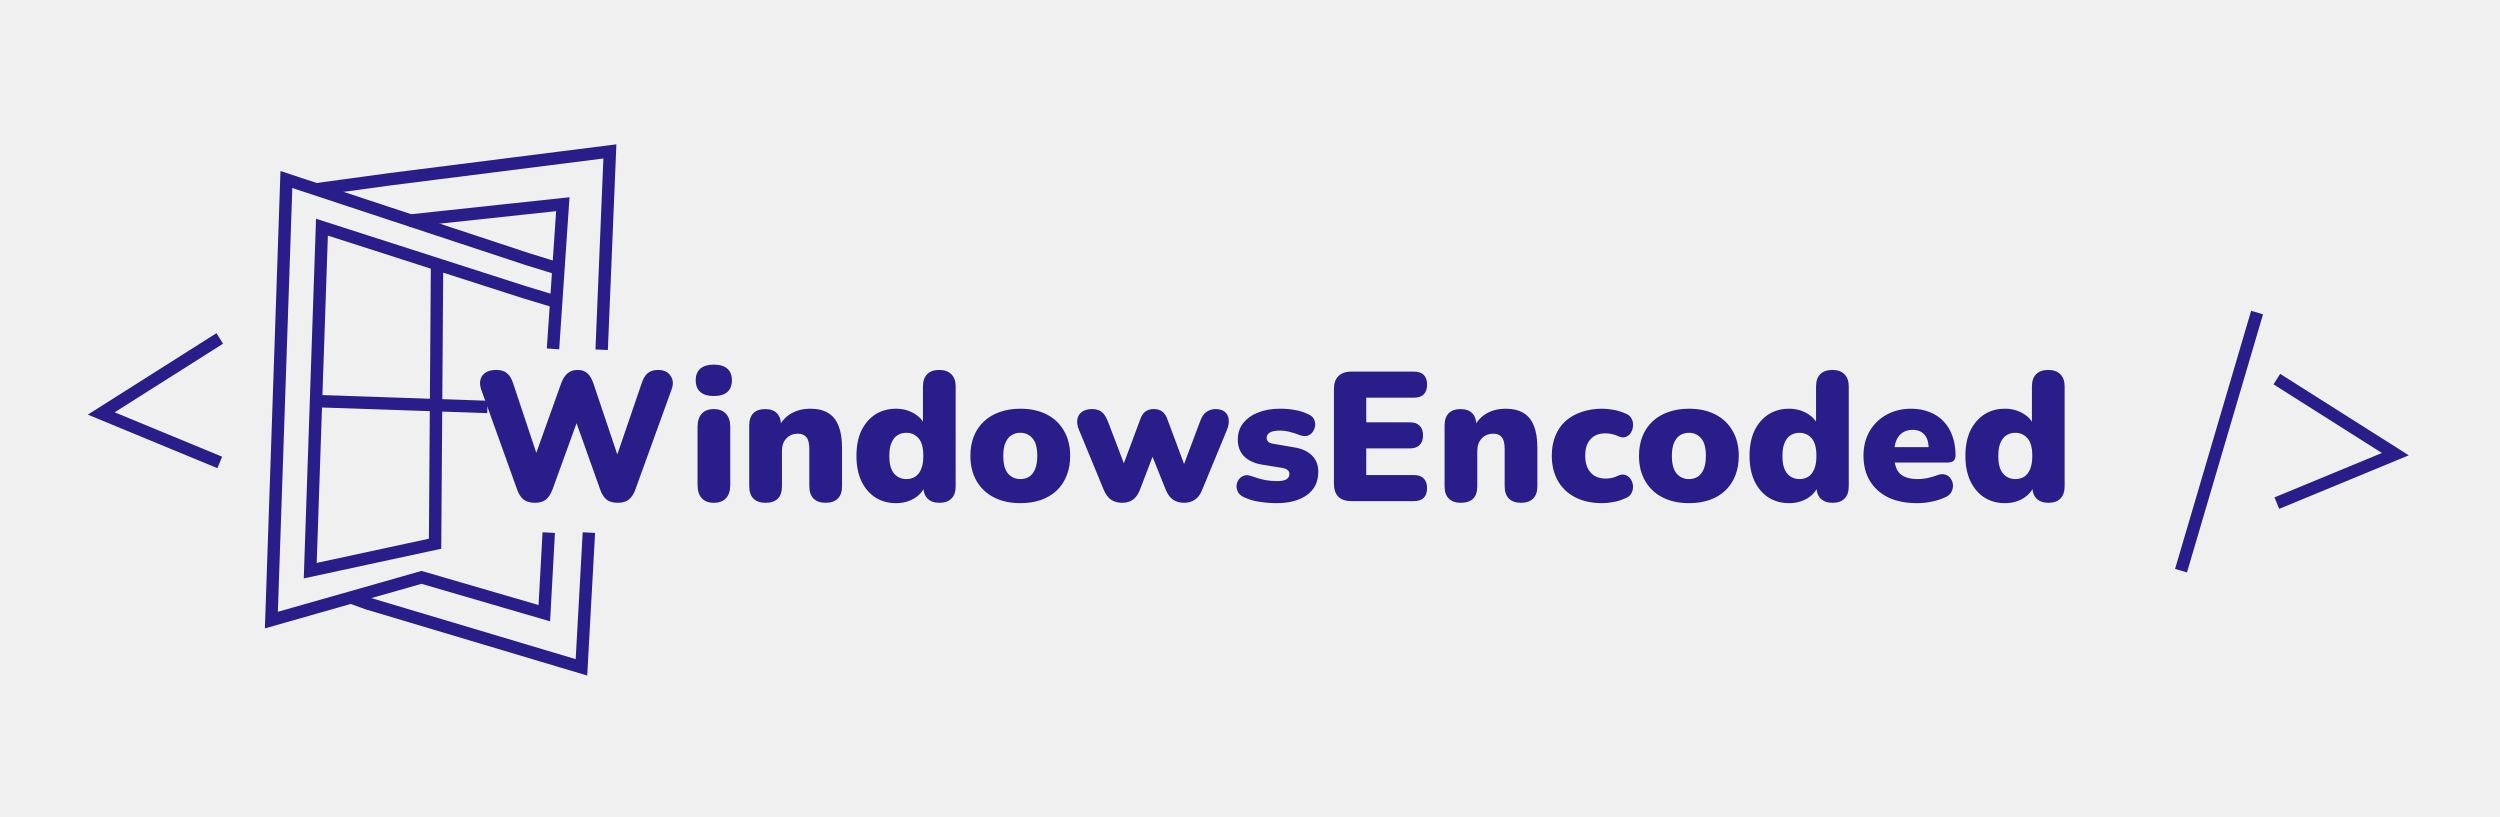
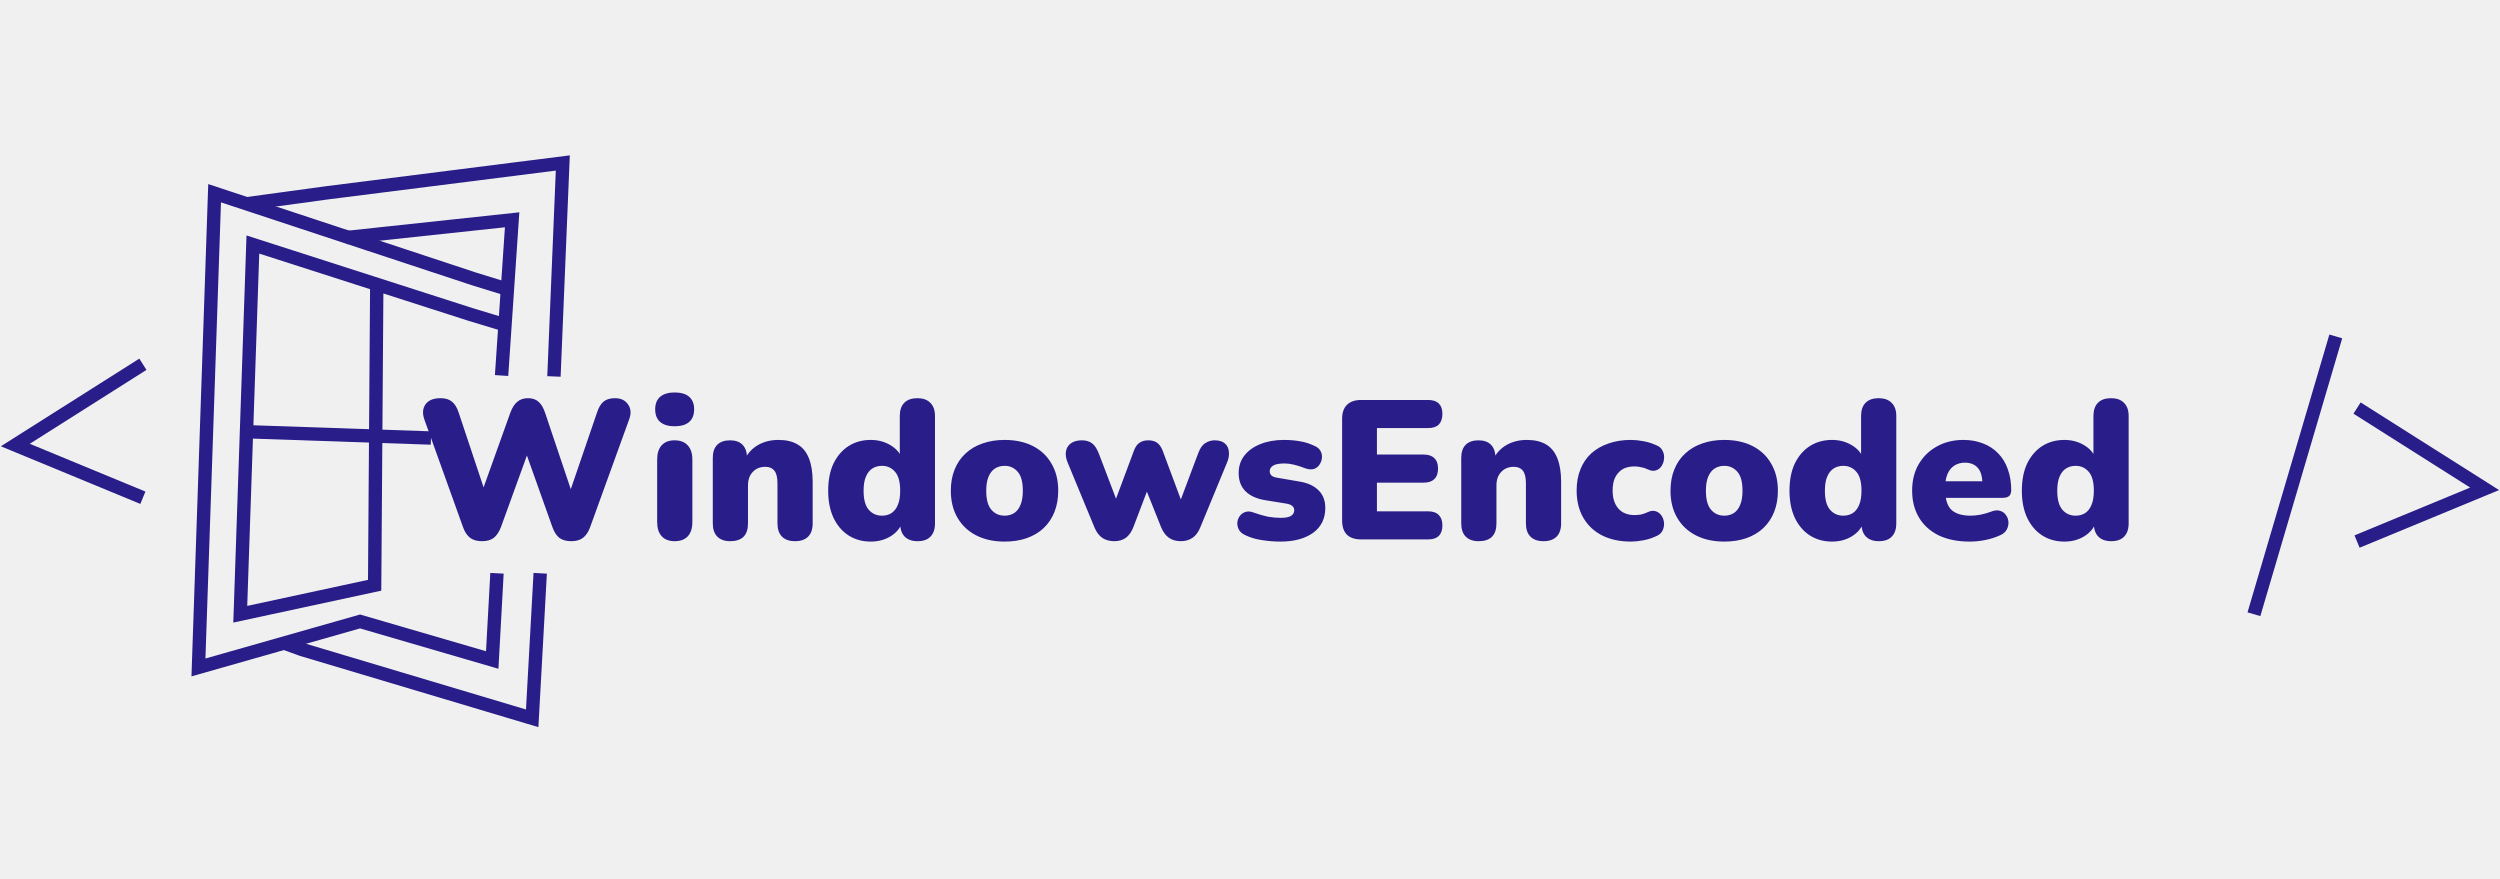
- <svg xmlns="http://www.w3.org/2000/svg" width="747" height="244" viewBox="0 0 747 244" fill="none">
+ <svg xmlns="http://www.w3.org/2000/svg" width="694" height="244" viewBox="0 0 694 244" fill="none">
  <g clip-path="url(#clip0_316_940)">
-     <path d="M130.59 78.934L130 162.466L92.697 170.511L96.199 67.881L156.619 87.293L166.555 90.303" stroke="#291D89" stroke-width="3.709" stroke-miterlimit="10" />
-     <path d="M94.428 119.845L145.641 121.595" stroke="#291D89" stroke-width="3.709" stroke-miterlimit="10" />
-     <path d="M122.09 65.953L168.168 61.016L165.237 104.248" stroke="#291D89" stroke-width="3.709" stroke-miterlimit="10" />
-     <path d="M167.106 80.37L157.682 77.459L85.574 53.641L81.089 185.282L125.947 172.517L162.64 183.217L163.859 161.05L163.958 159.142" stroke="#291D89" stroke-width="3.709" stroke-miterlimit="10" />
-     <path d="M175.959 159.142L173.736 199.404L109.814 180.306L104.856 178.516" stroke="#291D89" stroke-width="3.709" stroke-miterlimit="10" />
-     <path d="M94.448 56.571L116.798 53.523L182.235 45.242L179.776 104.503" stroke="#291D89" stroke-width="3.709" stroke-miterlimit="10" />
-     <path d="M159.789 150.234C158.435 150.234 157.337 149.923 156.495 149.301C155.653 148.642 154.994 147.635 154.518 146.281L143.812 116.468C143.226 114.821 143.318 113.43 144.086 112.295C144.891 111.124 146.301 110.538 148.314 110.538C149.668 110.538 150.73 110.868 151.498 111.526C152.267 112.149 152.871 113.137 153.31 114.491L161.491 139.034H158.911L167.695 114.491C168.208 113.137 168.848 112.149 169.617 111.526C170.386 110.868 171.374 110.538 172.582 110.538C173.79 110.538 174.76 110.868 175.492 111.526C176.224 112.149 176.828 113.155 177.304 114.546L185.539 139.034H183.343L191.744 114.491C192.183 113.137 192.769 112.149 193.501 111.526C194.269 110.868 195.331 110.538 196.685 110.538C198.369 110.538 199.595 111.124 200.364 112.295C201.169 113.43 201.26 114.821 200.638 116.468L189.822 146.336C189.346 147.654 188.687 148.642 187.845 149.301C187.04 149.923 185.96 150.234 184.606 150.234C183.215 150.234 182.099 149.923 181.257 149.301C180.452 148.642 179.811 147.635 179.335 146.281L171.594 124.539H172.966L165.06 146.336C164.547 147.654 163.889 148.642 163.083 149.301C162.278 149.923 161.18 150.234 159.789 150.234ZM213.259 150.234C211.722 150.234 210.533 149.777 209.691 148.862C208.849 147.947 208.428 146.629 208.428 144.909V127.559C208.428 125.838 208.849 124.521 209.691 123.605C210.533 122.69 211.722 122.233 213.259 122.233C214.833 122.233 216.041 122.69 216.883 123.605C217.762 124.521 218.201 125.838 218.201 127.559V144.909C218.201 146.629 217.78 147.947 216.938 148.862C216.096 149.777 214.87 150.234 213.259 150.234ZM213.259 118.335C211.539 118.335 210.203 117.932 209.251 117.127C208.336 116.321 207.879 115.15 207.879 113.613C207.879 112.112 208.336 110.959 209.251 110.154C210.203 109.348 211.539 108.946 213.259 108.946C215.053 108.946 216.407 109.348 217.322 110.154C218.237 110.959 218.695 112.112 218.695 113.613C218.695 115.15 218.237 116.321 217.322 117.127C216.407 117.932 215.053 118.335 213.259 118.335ZM228.701 150.234C227.164 150.234 225.975 149.813 225.133 148.972C224.291 148.13 223.87 146.903 223.87 145.293V127.119C223.87 125.545 224.272 124.338 225.078 123.496C225.92 122.654 227.109 122.233 228.647 122.233C230.184 122.233 231.355 122.654 232.16 123.496C232.966 124.338 233.368 125.545 233.368 127.119V129.7L232.764 127.449C233.643 125.728 234.887 124.411 236.498 123.496C238.145 122.581 240.012 122.123 242.098 122.123C244.258 122.123 246.033 122.544 247.424 123.386C248.815 124.191 249.858 125.472 250.554 127.229C251.249 128.95 251.597 131.127 251.597 133.763V145.293C251.597 146.903 251.176 148.13 250.334 148.972C249.492 149.813 248.284 150.234 246.71 150.234C245.136 150.234 243.928 149.813 243.087 148.972C242.245 148.13 241.824 146.903 241.824 145.293V134.147C241.824 132.5 241.531 131.329 240.945 130.633C240.396 129.938 239.573 129.59 238.475 129.59C237.01 129.59 235.839 130.066 234.961 131.018C234.082 131.933 233.643 133.177 233.643 134.751V145.293C233.643 148.587 231.996 150.234 228.701 150.234ZM267.708 150.344C265.402 150.344 263.353 149.777 261.559 148.642C259.802 147.507 258.411 145.879 257.386 143.756C256.398 141.633 255.904 139.125 255.904 136.234C255.904 133.269 256.398 130.743 257.386 128.657C258.411 126.57 259.802 124.96 261.559 123.825C263.353 122.69 265.402 122.123 267.708 122.123C269.722 122.123 271.533 122.599 273.144 123.551C274.754 124.502 275.834 125.728 276.383 127.229H275.779V115.48C275.779 113.869 276.2 112.643 277.042 111.801C277.884 110.959 279.092 110.538 280.666 110.538C282.203 110.538 283.393 110.959 284.235 111.801C285.113 112.643 285.552 113.869 285.552 115.48V145.293C285.552 146.903 285.131 148.13 284.29 148.972C283.484 149.813 282.295 150.234 280.721 150.234C279.183 150.234 277.994 149.813 277.152 148.972C276.31 148.13 275.889 146.903 275.889 145.293V142.163L276.493 144.854C275.981 146.501 274.901 147.837 273.254 148.862C271.643 149.85 269.795 150.344 267.708 150.344ZM270.838 143.152C271.826 143.152 272.705 142.914 273.473 142.438C274.242 141.925 274.828 141.175 275.23 140.187C275.67 139.162 275.889 137.844 275.889 136.234C275.889 133.781 275.413 132.024 274.462 130.963C273.51 129.865 272.302 129.316 270.838 129.316C269.85 129.316 268.971 129.553 268.202 130.029C267.434 130.505 266.83 131.256 266.391 132.28C265.951 133.269 265.732 134.586 265.732 136.234C265.732 138.649 266.208 140.406 267.159 141.504C268.111 142.603 269.337 143.152 270.838 143.152ZM304.885 150.344C301.884 150.344 299.267 149.777 297.034 148.642C294.801 147.507 293.063 145.879 291.818 143.756C290.574 141.633 289.951 139.125 289.951 136.234C289.951 134.037 290.299 132.079 290.994 130.359C291.69 128.602 292.696 127.119 294.014 125.911C295.332 124.667 296.906 123.734 298.736 123.111C300.566 122.452 302.616 122.123 304.885 122.123C307.887 122.123 310.504 122.69 312.737 123.825C314.97 124.96 316.69 126.589 317.898 128.712C319.142 130.798 319.765 133.305 319.765 136.234C319.765 138.393 319.417 140.351 318.721 142.108C318.026 143.865 317.019 145.366 315.702 146.611C314.421 147.819 312.847 148.752 310.98 149.411C309.15 150.033 307.118 150.344 304.885 150.344ZM304.885 143.152C305.874 143.152 306.752 142.914 307.521 142.438C308.289 141.925 308.875 141.175 309.278 140.187C309.717 139.162 309.937 137.844 309.937 136.234C309.937 133.781 309.461 132.024 308.509 130.963C307.557 129.865 306.35 129.316 304.885 129.316C303.897 129.316 303.019 129.553 302.25 130.029C301.481 130.505 300.877 131.256 300.438 132.28C299.999 133.269 299.779 134.586 299.779 136.234C299.779 138.649 300.255 140.406 301.207 141.504C302.158 142.603 303.385 143.152 304.885 143.152ZM335.295 150.234C334.051 150.234 332.971 149.941 332.056 149.356C331.141 148.734 330.409 147.782 329.86 146.501L322.393 128.437C321.917 127.302 321.752 126.277 321.899 125.362C322.045 124.411 322.484 123.66 323.216 123.111C323.985 122.526 325.028 122.233 326.346 122.233C327.481 122.233 328.414 122.507 329.146 123.056C329.878 123.569 330.537 124.594 331.123 126.131L336.393 139.967H335.24L340.786 125.088C341.152 124.1 341.646 123.386 342.268 122.947C342.927 122.471 343.751 122.233 344.739 122.233C345.801 122.233 346.642 122.471 347.265 122.947C347.887 123.422 348.381 124.136 348.747 125.088L354.292 139.967H353.304L358.63 125.802C359.142 124.411 359.801 123.477 360.607 123.002C361.412 122.489 362.272 122.233 363.187 122.233C364.432 122.233 365.383 122.526 366.042 123.111C366.701 123.697 367.067 124.466 367.14 125.417C367.25 126.369 367.067 127.394 366.591 128.492L359.179 146.446C358.667 147.727 357.953 148.679 357.038 149.301C356.123 149.923 355.043 150.234 353.798 150.234C352.517 150.234 351.419 149.923 350.504 149.301C349.626 148.679 348.912 147.727 348.363 146.446L342.323 131.347H346.331L340.621 146.336C340.109 147.654 339.413 148.642 338.535 149.301C337.656 149.923 336.576 150.234 335.295 150.234ZM381.437 150.344C379.827 150.344 378.18 150.216 376.496 149.96C374.849 149.74 373.348 149.319 371.994 148.697C371.079 148.331 370.42 147.837 370.017 147.215C369.651 146.592 369.468 145.933 369.468 145.238C369.505 144.543 369.706 143.92 370.072 143.371C370.475 142.786 370.987 142.383 371.609 142.163C372.268 141.907 373 141.925 373.806 142.218C375.343 142.767 376.716 143.17 377.923 143.426C379.168 143.646 380.358 143.756 381.492 143.756C382.847 143.756 383.817 143.573 384.402 143.206C384.988 142.804 385.281 142.291 385.281 141.669C385.281 141.12 385.079 140.699 384.677 140.406C384.311 140.114 383.78 139.912 383.084 139.802L376.99 138.814C374.721 138.411 372.964 137.588 371.719 136.343C370.475 135.062 369.852 133.397 369.852 131.347C369.852 129.444 370.383 127.815 371.445 126.461C372.543 125.07 374.025 124.008 375.892 123.276C377.795 122.507 379.973 122.123 382.426 122.123C384.073 122.123 385.574 122.251 386.928 122.507C388.282 122.727 389.6 123.148 390.881 123.77C391.686 124.1 392.254 124.575 392.583 125.198C392.912 125.82 393.041 126.479 392.967 127.174C392.894 127.833 392.656 128.455 392.254 129.041C391.888 129.59 391.375 129.974 390.716 130.194C390.057 130.377 389.289 130.322 388.41 130.029C387.202 129.553 386.123 129.206 385.171 128.986C384.256 128.767 383.396 128.657 382.59 128.657C381.09 128.657 380.028 128.858 379.406 129.261C378.784 129.663 378.472 130.176 378.472 130.798C378.472 131.274 378.637 131.676 378.967 132.006C379.296 132.299 379.809 132.5 380.504 132.61L386.598 133.653C388.941 134.019 390.735 134.824 391.979 136.069C393.26 137.277 393.901 138.924 393.901 141.01C393.901 143.975 392.766 146.281 390.497 147.928C388.227 149.539 385.207 150.344 381.437 150.344ZM403.844 149.74C402.123 149.74 400.806 149.301 399.891 148.422C399.012 147.507 398.573 146.208 398.573 144.524V116.248C398.573 114.564 399.012 113.283 399.891 112.405C400.806 111.49 402.123 111.032 403.844 111.032H422.456C423.774 111.032 424.762 111.362 425.421 112.021C426.08 112.679 426.41 113.631 426.41 114.876C426.41 116.157 426.08 117.145 425.421 117.84C424.762 118.499 423.774 118.829 422.456 118.829H408.236V126.186H421.249C422.53 126.186 423.5 126.515 424.158 127.174C424.854 127.833 425.202 128.803 425.202 130.084C425.202 131.365 424.854 132.335 424.158 132.994C423.5 133.653 422.53 133.982 421.249 133.982H408.236V141.944H422.456C423.774 141.944 424.762 142.291 425.421 142.987C426.08 143.646 426.41 144.597 426.41 145.842C426.41 147.123 426.08 148.093 425.421 148.752C424.762 149.411 423.774 149.74 422.456 149.74H403.844ZM436.471 150.234C434.934 150.234 433.744 149.813 432.903 148.972C432.061 148.13 431.64 146.903 431.64 145.293V127.119C431.64 125.545 432.042 124.338 432.848 123.496C433.689 122.654 434.879 122.233 436.416 122.233C437.954 122.233 439.125 122.654 439.93 123.496C440.736 124.338 441.138 125.545 441.138 127.119V129.7L440.534 127.449C441.413 125.728 442.657 124.411 444.268 123.496C445.915 122.581 447.782 122.123 449.868 122.123C452.028 122.123 453.803 122.544 455.194 123.386C456.585 124.191 457.628 125.472 458.323 127.229C459.019 128.95 459.367 131.127 459.367 133.763V145.293C459.367 146.903 458.946 148.13 458.104 148.972C457.262 149.813 456.054 150.234 454.48 150.234C452.906 150.234 451.698 149.813 450.856 148.972C450.015 148.13 449.594 146.903 449.594 145.293V134.147C449.594 132.5 449.301 131.329 448.715 130.633C448.166 129.938 447.342 129.59 446.244 129.59C444.78 129.59 443.609 130.066 442.73 131.018C441.852 131.933 441.413 133.177 441.413 134.751V145.293C441.413 148.587 439.766 150.234 436.471 150.234ZM478.718 150.344C475.68 150.344 473.026 149.777 470.756 148.642C468.524 147.507 466.785 145.879 465.54 143.756C464.296 141.596 463.674 139.07 463.674 136.179C463.674 133.982 464.021 132.024 464.717 130.304C465.412 128.547 466.419 127.064 467.737 125.857C469.091 124.649 470.683 123.734 472.513 123.111C474.38 122.452 476.448 122.123 478.718 122.123C479.779 122.123 480.895 122.233 482.067 122.452C483.238 122.635 484.446 123.002 485.691 123.551C486.569 123.88 487.173 124.392 487.502 125.088C487.868 125.747 488.015 126.461 487.942 127.229C487.905 127.998 487.685 128.693 487.283 129.316C486.917 129.938 486.386 130.359 485.691 130.578C485.032 130.798 484.281 130.706 483.439 130.304C482.854 130.011 482.232 129.81 481.573 129.7C480.95 129.553 480.346 129.48 479.761 129.48C478.772 129.48 477.894 129.627 477.125 129.92C476.393 130.212 475.771 130.652 475.259 131.237C474.746 131.786 474.344 132.482 474.051 133.324C473.794 134.165 473.666 135.117 473.666 136.179C473.666 138.302 474.197 139.967 475.259 141.175C476.32 142.383 477.821 142.987 479.761 142.987C480.346 142.987 480.95 142.932 481.573 142.822C482.195 142.676 482.817 142.456 483.439 142.163C484.281 141.761 485.032 141.687 485.691 141.944C486.349 142.163 486.88 142.584 487.283 143.206C487.685 143.829 487.905 144.524 487.942 145.293C487.978 146.025 487.814 146.739 487.447 147.434C487.081 148.093 486.459 148.587 485.581 148.917C484.373 149.466 483.183 149.832 482.012 150.015C480.877 150.234 479.779 150.344 478.718 150.344ZM504.666 150.344C501.665 150.344 499.048 149.777 496.815 148.642C494.582 147.507 492.843 145.879 491.599 143.756C490.354 141.633 489.732 139.125 489.732 136.234C489.732 134.037 490.08 132.079 490.775 130.359C491.471 128.602 492.477 127.119 493.795 125.911C495.113 124.667 496.687 123.734 498.517 123.111C500.347 122.452 502.397 122.123 504.666 122.123C507.668 122.123 510.285 122.69 512.518 123.825C514.75 124.96 516.471 126.589 517.679 128.712C518.923 130.798 519.545 133.305 519.545 136.234C519.545 138.393 519.198 140.351 518.502 142.108C517.807 143.865 516.8 145.366 515.482 146.611C514.201 147.819 512.627 148.752 510.761 149.411C508.93 150.033 506.899 150.344 504.666 150.344ZM504.666 143.152C505.654 143.152 506.533 142.914 507.302 142.438C508.07 141.925 508.656 141.175 509.059 140.187C509.498 139.162 509.717 137.844 509.717 136.234C509.717 133.781 509.242 132.024 508.29 130.963C507.338 129.865 506.13 129.316 504.666 129.316C503.678 129.316 502.799 129.553 502.031 130.029C501.262 130.505 500.658 131.256 500.219 132.28C499.78 133.269 499.56 134.586 499.56 136.234C499.56 138.649 500.036 140.406 500.988 141.504C501.939 142.603 503.165 143.152 504.666 143.152ZM534.565 150.344C532.259 150.344 530.209 149.777 528.416 148.642C526.659 147.507 525.268 145.879 524.243 143.756C523.255 141.633 522.761 139.125 522.761 136.234C522.761 133.269 523.255 130.743 524.243 128.657C525.268 126.57 526.659 124.96 528.416 123.825C530.209 122.69 532.259 122.123 534.565 122.123C536.578 122.123 538.39 122.599 540.001 123.551C541.611 124.502 542.691 125.728 543.24 127.229H542.636V115.48C542.636 113.869 543.057 112.643 543.899 111.801C544.741 110.959 545.949 110.538 547.523 110.538C549.06 110.538 550.25 110.959 551.092 111.801C551.97 112.643 552.409 113.869 552.409 115.48V145.293C552.409 146.903 551.988 148.13 551.147 148.972C550.341 149.813 549.152 150.234 547.578 150.234C546.04 150.234 544.851 149.813 544.009 148.972C543.167 148.13 542.746 146.903 542.746 145.293V142.163L543.35 144.854C542.838 146.501 541.758 147.837 540.111 148.862C538.5 149.85 536.652 150.344 534.565 150.344ZM537.695 143.152C538.683 143.152 539.562 142.914 540.33 142.438C541.099 141.925 541.685 141.175 542.087 140.187C542.526 139.162 542.746 137.844 542.746 136.234C542.746 133.781 542.27 132.024 541.319 130.963C540.367 129.865 539.159 129.316 537.695 129.316C536.707 129.316 535.828 129.553 535.059 130.029C534.291 130.505 533.687 131.256 533.248 132.28C532.808 133.269 532.589 134.586 532.589 136.234C532.589 138.649 533.065 140.406 534.016 141.504C534.968 142.603 536.194 143.152 537.695 143.152ZM572.785 150.344C569.491 150.344 566.636 149.777 564.22 148.642C561.841 147.471 560.011 145.824 558.73 143.701C557.449 141.578 556.808 139.07 556.808 136.179C556.808 133.397 557.412 130.963 558.62 128.876C559.865 126.753 561.548 125.106 563.671 123.935C565.831 122.727 568.283 122.123 571.029 122.123C573.042 122.123 574.872 122.452 576.519 123.111C578.166 123.734 579.575 124.667 580.747 125.911C581.918 127.119 582.796 128.583 583.382 130.304C584.004 132.024 584.316 133.946 584.316 136.069C584.316 136.801 584.114 137.35 583.712 137.716C583.309 138.045 582.668 138.21 581.79 138.21H564.989V133.598H577.178L576.299 134.312C576.299 132.958 576.116 131.859 575.75 131.018C575.384 130.176 574.835 129.535 574.103 129.096C573.408 128.657 572.529 128.437 571.468 128.437C570.333 128.437 569.345 128.712 568.503 129.261C567.698 129.773 567.075 130.542 566.636 131.567C566.197 132.592 565.977 133.873 565.977 135.41V135.904C565.977 138.503 566.545 140.37 567.679 141.504C568.851 142.603 570.644 143.152 573.06 143.152C573.865 143.152 574.78 143.06 575.805 142.877C576.867 142.657 577.873 142.365 578.825 141.999C579.777 141.633 580.6 141.578 581.296 141.834C581.991 142.053 582.522 142.456 582.888 143.042C583.291 143.591 583.51 144.231 583.547 144.963C583.583 145.659 583.419 146.354 583.053 147.05C582.687 147.709 582.083 148.221 581.241 148.587C579.96 149.173 578.587 149.612 577.123 149.905C575.695 150.198 574.25 150.344 572.785 150.344ZM599.068 150.344C596.762 150.344 594.712 149.777 592.918 148.642C591.161 147.507 589.771 145.879 588.746 143.756C587.757 141.633 587.263 139.125 587.263 136.234C587.263 133.269 587.757 130.743 588.746 128.657C589.771 126.57 591.161 124.96 592.918 123.825C594.712 122.69 596.762 122.123 599.068 122.123C601.081 122.123 602.893 122.599 604.503 123.551C606.114 124.502 607.194 125.728 607.743 127.229H607.139V115.48C607.139 113.869 607.56 112.643 608.402 111.801C609.243 110.959 610.451 110.538 612.025 110.538C613.563 110.538 614.752 110.959 615.594 111.801C616.473 112.643 616.912 113.869 616.912 115.48V145.293C616.912 146.903 616.491 148.13 615.649 148.972C614.844 149.813 613.654 150.234 612.08 150.234C610.543 150.234 609.353 149.813 608.511 148.972C607.67 148.13 607.249 146.903 607.249 145.293V142.163L607.853 144.854C607.34 146.501 606.26 147.837 604.613 148.862C603.003 149.85 601.154 150.344 599.068 150.344ZM602.197 143.152C603.186 143.152 604.064 142.914 604.833 142.438C605.601 141.925 606.187 141.175 606.59 140.187C607.029 139.162 607.249 137.844 607.249 136.234C607.249 133.781 606.773 132.024 605.821 130.963C604.869 129.865 603.661 129.316 602.197 129.316C601.209 129.316 600.331 129.553 599.562 130.029C598.793 130.505 598.189 131.256 597.75 132.28C597.311 133.269 597.091 134.586 597.091 136.234C597.091 138.649 597.567 140.406 598.519 141.504C599.47 142.603 600.697 143.152 602.197 143.152Z" fill="#291D89" />
-     <path d="M65.664 101.12L30.25 123.542L65.664 138.176" stroke="#291D89" stroke-width="3.709" stroke-miterlimit="10" />
-     <path d="M680.316 113.276L715.73 135.698L680.316 150.331" stroke="#291D89" stroke-width="3.709" stroke-miterlimit="10" />
-     <path d="M674.414 93.391L651.69 170.511" stroke="#291D89" stroke-width="3.709" stroke-miterlimit="10" />
+     <path d="M104.59 78.934L104 162.466L66.697 170.511L70.199 67.881L130.619 87.293L140.555 90.303" stroke="#291D89" stroke-width="3.709" stroke-miterlimit="10" />
+     <path d="M68.428 119.845L119.641 121.595" stroke="#291D89" stroke-width="3.709" stroke-miterlimit="10" />
+     <path d="M96.091 65.953L142.168 61.016L139.237 104.248" stroke="#291D89" stroke-width="3.709" stroke-miterlimit="10" />
+     <path d="M141.106 80.37L131.682 77.459L59.574 53.641L55.089 185.282L99.947 172.517L136.64 183.217L137.859 161.05L137.958 159.142" stroke="#291D89" stroke-width="3.709" stroke-miterlimit="10" />
+     <path d="M149.959 159.142L147.736 199.404L83.814 180.306L78.856 178.516" stroke="#291D89" stroke-width="3.709" stroke-miterlimit="10" />
+     <path d="M68.448 56.571L90.798 53.523L156.235 45.242L153.776 104.503" stroke="#291D89" stroke-width="3.709" stroke-miterlimit="10" />
+     <path d="M133.789 150.234C132.435 150.234 131.337 149.923 130.495 149.301C129.653 148.642 128.994 147.635 128.518 146.281L117.812 116.468C117.226 114.821 117.318 113.43 118.086 112.295C118.891 111.124 120.301 110.538 122.314 110.538C123.668 110.538 124.73 110.868 125.498 111.526C126.267 112.149 126.871 113.137 127.31 114.491L135.491 139.034H132.911L141.695 114.491C142.208 113.137 142.848 112.149 143.617 111.526C144.386 110.868 145.374 110.538 146.582 110.538C147.79 110.538 148.76 110.868 149.492 111.526C150.224 112.149 150.828 113.155 151.304 114.546L159.539 139.034H157.343L165.744 114.491C166.183 113.137 166.769 112.149 167.501 111.526C168.269 110.868 169.331 110.538 170.685 110.538C172.369 110.538 173.595 111.124 174.364 112.295C175.169 113.43 175.26 114.821 174.638 116.468L163.822 146.336C163.346 147.654 162.687 148.642 161.845 149.301C161.04 149.923 159.96 150.234 158.606 150.234C157.215 150.234 156.099 149.923 155.257 149.301C154.452 148.642 153.811 147.635 153.335 146.281L145.594 124.539H146.966L139.06 146.336C138.547 147.654 137.889 148.642 137.083 149.301C136.278 149.923 135.18 150.234 133.789 150.234ZM187.259 150.234C185.722 150.234 184.533 149.777 183.691 148.862C182.849 147.947 182.428 146.629 182.428 144.909V127.559C182.428 125.838 182.849 124.521 183.691 123.605C184.533 122.69 185.722 122.233 187.259 122.233C188.833 122.233 190.041 122.69 190.883 123.605C191.762 124.521 192.201 125.838 192.201 127.559V144.909C192.201 146.629 191.78 147.947 190.938 148.862C190.096 149.777 188.87 150.234 187.259 150.234ZM187.259 118.335C185.539 118.335 184.203 117.932 183.251 117.127C182.336 116.321 181.879 115.15 181.879 113.613C181.879 112.112 182.336 110.959 183.251 110.154C184.203 109.348 185.539 108.946 187.259 108.946C189.053 108.946 190.407 109.348 191.322 110.154C192.237 110.959 192.695 112.112 192.695 113.613C192.695 115.15 192.237 116.321 191.322 117.127C190.407 117.932 189.053 118.335 187.259 118.335ZM202.701 150.234C201.164 150.234 199.975 149.813 199.133 148.972C198.291 148.13 197.87 146.903 197.87 145.293V127.119C197.87 125.545 198.272 124.338 199.078 123.496C199.92 122.654 201.109 122.233 202.647 122.233C204.184 122.233 205.355 122.654 206.16 123.496C206.966 124.338 207.368 125.545 207.368 127.119V129.7L206.764 127.449C207.643 125.728 208.887 124.411 210.498 123.496C212.145 122.581 214.012 122.123 216.098 122.123C218.258 122.123 220.033 122.544 221.424 123.386C222.815 124.191 223.858 125.472 224.554 127.229C225.249 128.95 225.597 131.127 225.597 133.763V145.293C225.597 146.903 225.176 148.13 224.334 148.972C223.492 149.813 222.284 150.234 220.71 150.234C219.136 150.234 217.928 149.813 217.087 148.972C216.245 148.13 215.824 146.903 215.824 145.293V134.147C215.824 132.5 215.531 131.329 214.945 130.633C214.396 129.938 213.573 129.59 212.475 129.59C211.01 129.59 209.839 130.066 208.961 131.018C208.082 131.933 207.643 133.177 207.643 134.751V145.293C207.643 148.587 205.996 150.234 202.701 150.234ZM241.708 150.344C239.402 150.344 237.353 149.777 235.559 148.642C233.802 147.507 232.411 145.879 231.386 143.756C230.398 141.633 229.904 139.125 229.904 136.234C229.904 133.269 230.398 130.743 231.386 128.657C232.411 126.57 233.802 124.96 235.559 123.825C237.353 122.69 239.402 122.123 241.708 122.123C243.722 122.123 245.533 122.599 247.144 123.551C248.754 124.502 249.834 125.728 250.383 127.229H249.779V115.48C249.779 113.869 250.2 112.643 251.042 111.801C251.884 110.959 253.092 110.538 254.666 110.538C256.203 110.538 257.393 110.959 258.235 111.801C259.113 112.643 259.552 113.869 259.552 115.48V145.293C259.552 146.903 259.131 148.13 258.29 148.972C257.484 149.813 256.295 150.234 254.721 150.234C253.183 150.234 251.994 149.813 251.152 148.972C250.31 148.13 249.889 146.903 249.889 145.293V142.163L250.493 144.854C249.981 146.501 248.901 147.837 247.254 148.862C245.643 149.85 243.795 150.344 241.708 150.344ZM244.838 143.152C245.826 143.152 246.705 142.914 247.473 142.438C248.242 141.925 248.828 141.175 249.23 140.187C249.67 139.162 249.889 137.844 249.889 136.234C249.889 133.781 249.413 132.024 248.462 130.963C247.51 129.865 246.302 129.316 244.838 129.316C243.85 129.316 242.971 129.553 242.202 130.029C241.434 130.505 240.83 131.256 240.391 132.28C239.951 133.269 239.732 134.586 239.732 136.234C239.732 138.649 240.208 140.406 241.159 141.504C242.111 142.603 243.337 143.152 244.838 143.152ZM278.885 150.344C275.884 150.344 273.267 149.777 271.034 148.642C268.801 147.507 267.063 145.879 265.818 143.756C264.574 141.633 263.951 139.125 263.951 136.234C263.951 134.037 264.299 132.079 264.994 130.359C265.69 128.602 266.696 127.119 268.014 125.911C269.332 124.667 270.906 123.734 272.736 123.111C274.566 122.452 276.616 122.123 278.885 122.123C281.887 122.123 284.504 122.69 286.737 123.825C288.97 124.96 290.69 126.589 291.898 128.712C293.142 130.798 293.765 133.305 293.765 136.234C293.765 138.393 293.417 140.351 292.721 142.108C292.026 143.865 291.019 145.366 289.702 146.611C288.421 147.819 286.847 148.752 284.98 149.411C283.15 150.033 281.118 150.344 278.885 150.344ZM278.885 143.152C279.874 143.152 280.752 142.914 281.521 142.438C282.289 141.925 282.875 141.175 283.278 140.187C283.717 139.162 283.937 137.844 283.937 136.234C283.937 133.781 283.461 132.024 282.509 130.963C281.557 129.865 280.35 129.316 278.885 129.316C277.897 129.316 277.019 129.553 276.25 130.029C275.481 130.505 274.877 131.256 274.438 132.28C273.999 133.269 273.779 134.586 273.779 136.234C273.779 138.649 274.255 140.406 275.207 141.504C276.158 142.603 277.385 143.152 278.885 143.152ZM309.295 150.234C308.051 150.234 306.971 149.941 306.056 149.356C305.141 148.734 304.409 147.782 303.86 146.501L296.393 128.437C295.917 127.302 295.752 126.277 295.899 125.362C296.045 124.411 296.484 123.66 297.216 123.111C297.985 122.526 299.028 122.233 300.346 122.233C301.481 122.233 302.414 122.507 303.146 123.056C303.878 123.569 304.537 124.594 305.123 126.131L310.393 139.967H309.24L314.786 125.088C315.152 124.1 315.646 123.386 316.268 122.947C316.927 122.471 317.751 122.233 318.739 122.233C319.801 122.233 320.642 122.471 321.265 122.947C321.887 123.422 322.381 124.136 322.747 125.088L328.292 139.967H327.304L332.63 125.802C333.142 124.411 333.801 123.477 334.607 123.002C335.412 122.489 336.272 122.233 337.187 122.233C338.432 122.233 339.383 122.526 340.042 123.111C340.701 123.697 341.067 124.466 341.14 125.417C341.25 126.369 341.067 127.394 340.591 128.492L333.179 146.446C332.667 147.727 331.953 148.679 331.038 149.301C330.123 149.923 329.043 150.234 327.798 150.234C326.517 150.234 325.419 149.923 324.504 149.301C323.626 148.679 322.912 147.727 322.363 146.446L316.323 131.347H320.331L314.621 146.336C314.109 147.654 313.413 148.642 312.535 149.301C311.656 149.923 310.576 150.234 309.295 150.234ZM355.437 150.344C353.827 150.344 352.18 150.216 350.496 149.96C348.849 149.74 347.348 149.319 345.994 148.697C345.079 148.331 344.42 147.837 344.017 147.215C343.651 146.592 343.468 145.933 343.468 145.238C343.505 144.543 343.706 143.92 344.072 143.371C344.475 142.786 344.987 142.383 345.609 142.163C346.268 141.907 347 141.925 347.806 142.218C349.343 142.767 350.716 143.17 351.923 143.426C353.168 143.646 354.358 143.756 355.492 143.756C356.847 143.756 357.817 143.573 358.402 143.206C358.988 142.804 359.281 142.291 359.281 141.669C359.281 141.12 359.079 140.699 358.677 140.406C358.311 140.114 357.78 139.912 357.084 139.802L350.99 138.814C348.721 138.411 346.964 137.588 345.719 136.343C344.475 135.062 343.852 133.397 343.852 131.347C343.852 129.444 344.383 127.815 345.445 126.461C346.543 125.07 348.025 124.008 349.892 123.276C351.795 122.507 353.973 122.123 356.426 122.123C358.073 122.123 359.574 122.251 360.928 122.507C362.282 122.727 363.6 123.148 364.881 123.77C365.686 124.1 366.254 124.575 366.583 125.198C366.912 125.82 367.041 126.479 366.967 127.174C366.894 127.833 366.656 128.455 366.254 129.041C365.888 129.59 365.375 129.974 364.716 130.194C364.057 130.377 363.289 130.322 362.41 130.029C361.202 129.553 360.123 129.206 359.171 128.986C358.256 128.767 357.396 128.657 356.59 128.657C355.09 128.657 354.028 128.858 353.406 129.261C352.784 129.663 352.472 130.176 352.472 130.798C352.472 131.274 352.637 131.676 352.967 132.006C353.296 132.299 353.809 132.5 354.504 132.61L360.598 133.653C362.941 134.019 364.735 134.824 365.979 136.069C367.26 137.277 367.901 138.924 367.901 141.01C367.901 143.975 366.766 146.281 364.497 147.928C362.227 149.539 359.207 150.344 355.437 150.344ZM377.844 149.74C376.123 149.74 374.806 149.301 373.891 148.422C373.012 147.507 372.573 146.208 372.573 144.524V116.248C372.573 114.564 373.012 113.283 373.891 112.405C374.806 111.49 376.123 111.032 377.844 111.032H396.456C397.774 111.032 398.762 111.362 399.421 112.021C400.08 112.679 400.41 113.631 400.41 114.876C400.41 116.157 400.08 117.145 399.421 117.84C398.762 118.499 397.774 118.829 396.456 118.829H382.236V126.186H395.249C396.53 126.186 397.5 126.515 398.158 127.174C398.854 127.833 399.202 128.803 399.202 130.084C399.202 131.365 398.854 132.335 398.158 132.994C397.5 133.653 396.53 133.982 395.249 133.982H382.236V141.944H396.456C397.774 141.944 398.762 142.291 399.421 142.987C400.08 143.646 400.41 144.597 400.41 145.842C400.41 147.123 400.08 148.093 399.421 148.752C398.762 149.411 397.774 149.74 396.456 149.74H377.844ZM410.471 150.234C408.934 150.234 407.744 149.813 406.903 148.972C406.061 148.13 405.64 146.903 405.64 145.293V127.119C405.64 125.545 406.042 124.338 406.848 123.496C407.689 122.654 408.879 122.233 410.416 122.233C411.954 122.233 413.125 122.654 413.93 123.496C414.736 124.338 415.138 125.545 415.138 127.119V129.7L414.534 127.449C415.413 125.728 416.657 124.411 418.268 123.496C419.915 122.581 421.782 122.123 423.868 122.123C426.028 122.123 427.803 122.544 429.194 123.386C430.585 124.191 431.628 125.472 432.323 127.229C433.019 128.95 433.367 131.127 433.367 133.763V145.293C433.367 146.903 432.946 148.13 432.104 148.972C431.262 149.813 430.054 150.234 428.48 150.234C426.906 150.234 425.698 149.813 424.856 148.972C424.015 148.13 423.594 146.903 423.594 145.293V134.147C423.594 132.5 423.301 131.329 422.715 130.633C422.166 129.938 421.342 129.59 420.244 129.59C418.78 129.59 417.609 130.066 416.73 131.018C415.852 131.933 415.413 133.177 415.413 134.751V145.293C415.413 148.587 413.766 150.234 410.471 150.234ZM452.718 150.344C449.68 150.344 447.026 149.777 444.756 148.642C442.524 147.507 440.785 145.879 439.54 143.756C438.296 141.596 437.674 139.07 437.674 136.179C437.674 133.982 438.021 132.024 438.717 130.304C439.412 128.547 440.419 127.064 441.737 125.857C443.091 124.649 444.683 123.734 446.513 123.111C448.38 122.452 450.448 122.123 452.718 122.123C453.779 122.123 454.895 122.233 456.067 122.452C457.238 122.635 458.446 123.002 459.691 123.551C460.569 123.88 461.173 124.392 461.502 125.088C461.868 125.747 462.015 126.461 461.942 127.229C461.905 127.998 461.685 128.693 461.283 129.316C460.917 129.938 460.386 130.359 459.691 130.578C459.032 130.798 458.281 130.706 457.439 130.304C456.854 130.011 456.232 129.81 455.573 129.7C454.95 129.553 454.346 129.48 453.761 129.48C452.772 129.48 451.894 129.627 451.125 129.92C450.393 130.212 449.771 130.652 449.259 131.237C448.746 131.786 448.344 132.482 448.051 133.324C447.794 134.165 447.666 135.117 447.666 136.179C447.666 138.302 448.197 139.967 449.259 141.175C450.32 142.383 451.821 142.987 453.761 142.987C454.346 142.987 454.95 142.932 455.573 142.822C456.195 142.676 456.817 142.456 457.439 142.163C458.281 141.761 459.032 141.687 459.691 141.944C460.349 142.163 460.88 142.584 461.283 143.206C461.685 143.829 461.905 144.524 461.942 145.293C461.978 146.025 461.814 146.739 461.447 147.434C461.081 148.093 460.459 148.587 459.581 148.917C458.373 149.466 457.183 149.832 456.012 150.015C454.877 150.234 453.779 150.344 452.718 150.344ZM478.666 150.344C475.665 150.344 473.048 149.777 470.815 148.642C468.582 147.507 466.843 145.879 465.599 143.756C464.354 141.633 463.732 139.125 463.732 136.234C463.732 134.037 464.08 132.079 464.775 130.359C465.471 128.602 466.477 127.119 467.795 125.911C469.113 124.667 470.687 123.734 472.517 123.111C474.347 122.452 476.397 122.123 478.666 122.123C481.668 122.123 484.285 122.69 486.518 123.825C488.75 124.96 490.471 126.589 491.679 128.712C492.923 130.798 493.545 133.305 493.545 136.234C493.545 138.393 493.198 140.351 492.502 142.108C491.807 143.865 490.8 145.366 489.482 146.611C488.201 147.819 486.627 148.752 484.761 149.411C482.93 150.033 480.899 150.344 478.666 150.344ZM478.666 143.152C479.654 143.152 480.533 142.914 481.302 142.438C482.07 141.925 482.656 141.175 483.059 140.187C483.498 139.162 483.717 137.844 483.717 136.234C483.717 133.781 483.242 132.024 482.29 130.963C481.338 129.865 480.13 129.316 478.666 129.316C477.678 129.316 476.799 129.553 476.031 130.029C475.262 130.505 474.658 131.256 474.219 132.28C473.78 133.269 473.56 134.586 473.56 136.234C473.56 138.649 474.036 140.406 474.988 141.504C475.939 142.603 477.165 143.152 478.666 143.152ZM508.565 150.344C506.259 150.344 504.209 149.777 502.416 148.642C500.659 147.507 499.268 145.879 498.243 143.756C497.255 141.633 496.761 139.125 496.761 136.234C496.761 133.269 497.255 130.743 498.243 128.657C499.268 126.57 500.659 124.96 502.416 123.825C504.209 122.69 506.259 122.123 508.565 122.123C510.578 122.123 512.39 122.599 514.001 123.551C515.611 124.502 516.691 125.728 517.24 127.229H516.636V115.48C516.636 113.869 517.057 112.643 517.899 111.801C518.741 110.959 519.949 110.538 521.523 110.538C523.06 110.538 524.25 110.959 525.092 111.801C525.97 112.643 526.409 113.869 526.409 115.48V145.293C526.409 146.903 525.988 148.13 525.147 148.972C524.341 149.813 523.152 150.234 521.578 150.234C520.04 150.234 518.851 149.813 518.009 148.972C517.167 148.13 516.746 146.903 516.746 145.293V142.163L517.35 144.854C516.838 146.501 515.758 147.837 514.111 148.862C512.5 149.85 510.652 150.344 508.565 150.344ZM511.695 143.152C512.683 143.152 513.562 142.914 514.33 142.438C515.099 141.925 515.685 141.175 516.087 140.187C516.526 139.162 516.746 137.844 516.746 136.234C516.746 133.781 516.27 132.024 515.319 130.963C514.367 129.865 513.159 129.316 511.695 129.316C510.707 129.316 509.828 129.553 509.059 130.029C508.291 130.505 507.687 131.256 507.248 132.28C506.808 133.269 506.589 134.586 506.589 136.234C506.589 138.649 507.065 140.406 508.016 141.504C508.968 142.603 510.194 143.152 511.695 143.152ZM546.785 150.344C543.491 150.344 540.636 149.777 538.22 148.642C535.841 147.471 534.011 145.824 532.73 143.701C531.449 141.578 530.808 139.07 530.808 136.179C530.808 133.397 531.412 130.963 532.62 128.876C533.865 126.753 535.548 125.106 537.671 123.935C539.831 122.727 542.283 122.123 545.029 122.123C547.042 122.123 548.872 122.452 550.519 123.111C552.166 123.734 553.575 124.667 554.747 125.911C555.918 127.119 556.796 128.583 557.382 130.304C558.004 132.024 558.316 133.946 558.316 136.069C558.316 136.801 558.114 137.35 557.712 137.716C557.309 138.045 556.668 138.21 555.79 138.21H538.989V133.598H551.178L550.299 134.312C550.299 132.958 550.116 131.859 549.75 131.018C549.384 130.176 548.835 129.535 548.103 129.096C547.408 128.657 546.529 128.437 545.468 128.437C544.333 128.437 543.345 128.712 542.503 129.261C541.698 129.773 541.075 130.542 540.636 131.567C540.197 132.592 539.977 133.873 539.977 135.41V135.904C539.977 138.503 540.545 140.37 541.679 141.504C542.851 142.603 544.644 143.152 547.06 143.152C547.865 143.152 548.78 143.06 549.805 142.877C550.867 142.657 551.873 142.365 552.825 141.999C553.777 141.633 554.6 141.578 555.296 141.834C555.991 142.053 556.522 142.456 556.888 143.042C557.291 143.591 557.51 144.231 557.547 144.963C557.583 145.659 557.419 146.354 557.053 147.05C556.687 147.709 556.083 148.221 555.241 148.587C553.96 149.173 552.587 149.612 551.123 149.905C549.695 150.198 548.25 150.344 546.785 150.344ZM573.068 150.344C570.762 150.344 568.712 149.777 566.918 148.642C565.161 147.507 563.771 145.879 562.746 143.756C561.757 141.633 561.263 139.125 561.263 136.234C561.263 133.269 561.757 130.743 562.746 128.657C563.771 126.57 565.161 124.96 566.918 123.825C568.712 122.69 570.762 122.123 573.068 122.123C575.081 122.123 576.893 122.599 578.503 123.551C580.114 124.502 581.194 125.728 581.743 127.229H581.139V115.48C581.139 113.869 581.56 112.643 582.402 111.801C583.243 110.959 584.451 110.538 586.025 110.538C587.563 110.538 588.752 110.959 589.594 111.801C590.473 112.643 590.912 113.869 590.912 115.48V145.293C590.912 146.903 590.491 148.13 589.649 148.972C588.844 149.813 587.654 150.234 586.08 150.234C584.543 150.234 583.353 149.813 582.511 148.972C581.67 148.13 581.249 146.903 581.249 145.293V142.163L581.853 144.854C581.34 146.501 580.26 147.837 578.613 148.862C577.003 149.85 575.154 150.344 573.068 150.344ZM576.197 143.152C577.186 143.152 578.064 142.914 578.833 142.438C579.601 141.925 580.187 141.175 580.59 140.187C581.029 139.162 581.249 137.844 581.249 136.234C581.249 133.781 580.773 132.024 579.821 130.963C578.869 129.865 577.661 129.316 576.197 129.316C575.209 129.316 574.331 129.553 573.562 130.029C572.793 130.505 572.189 131.256 571.75 132.28C571.311 133.269 571.091 134.586 571.091 136.234C571.091 138.649 571.567 140.406 572.519 141.504C573.47 142.603 574.697 143.152 576.197 143.152Z" fill="#291D89" />
+     <path d="M39.664 101.12L4.25 123.542L39.664 138.176" stroke="#291D89" stroke-width="3.709" stroke-miterlimit="10" />
+     <path d="M654.316 113.276L689.73 135.698L654.316 150.331" stroke="#291D89" stroke-width="3.709" stroke-miterlimit="10" />
+     <path d="M648.414 93.391L625.69 170.511" stroke="#291D89" stroke-width="3.709" stroke-miterlimit="10" />
  </g>
  <defs>
    <clipPath id="clip0_316_940">
-       <rect width="694" height="159" fill="white" transform="translate(26 43)" />
+       <rect width="694" height="159" fill="white" transform="translate(0 43)" />
    </clipPath>
  </defs>
</svg>
